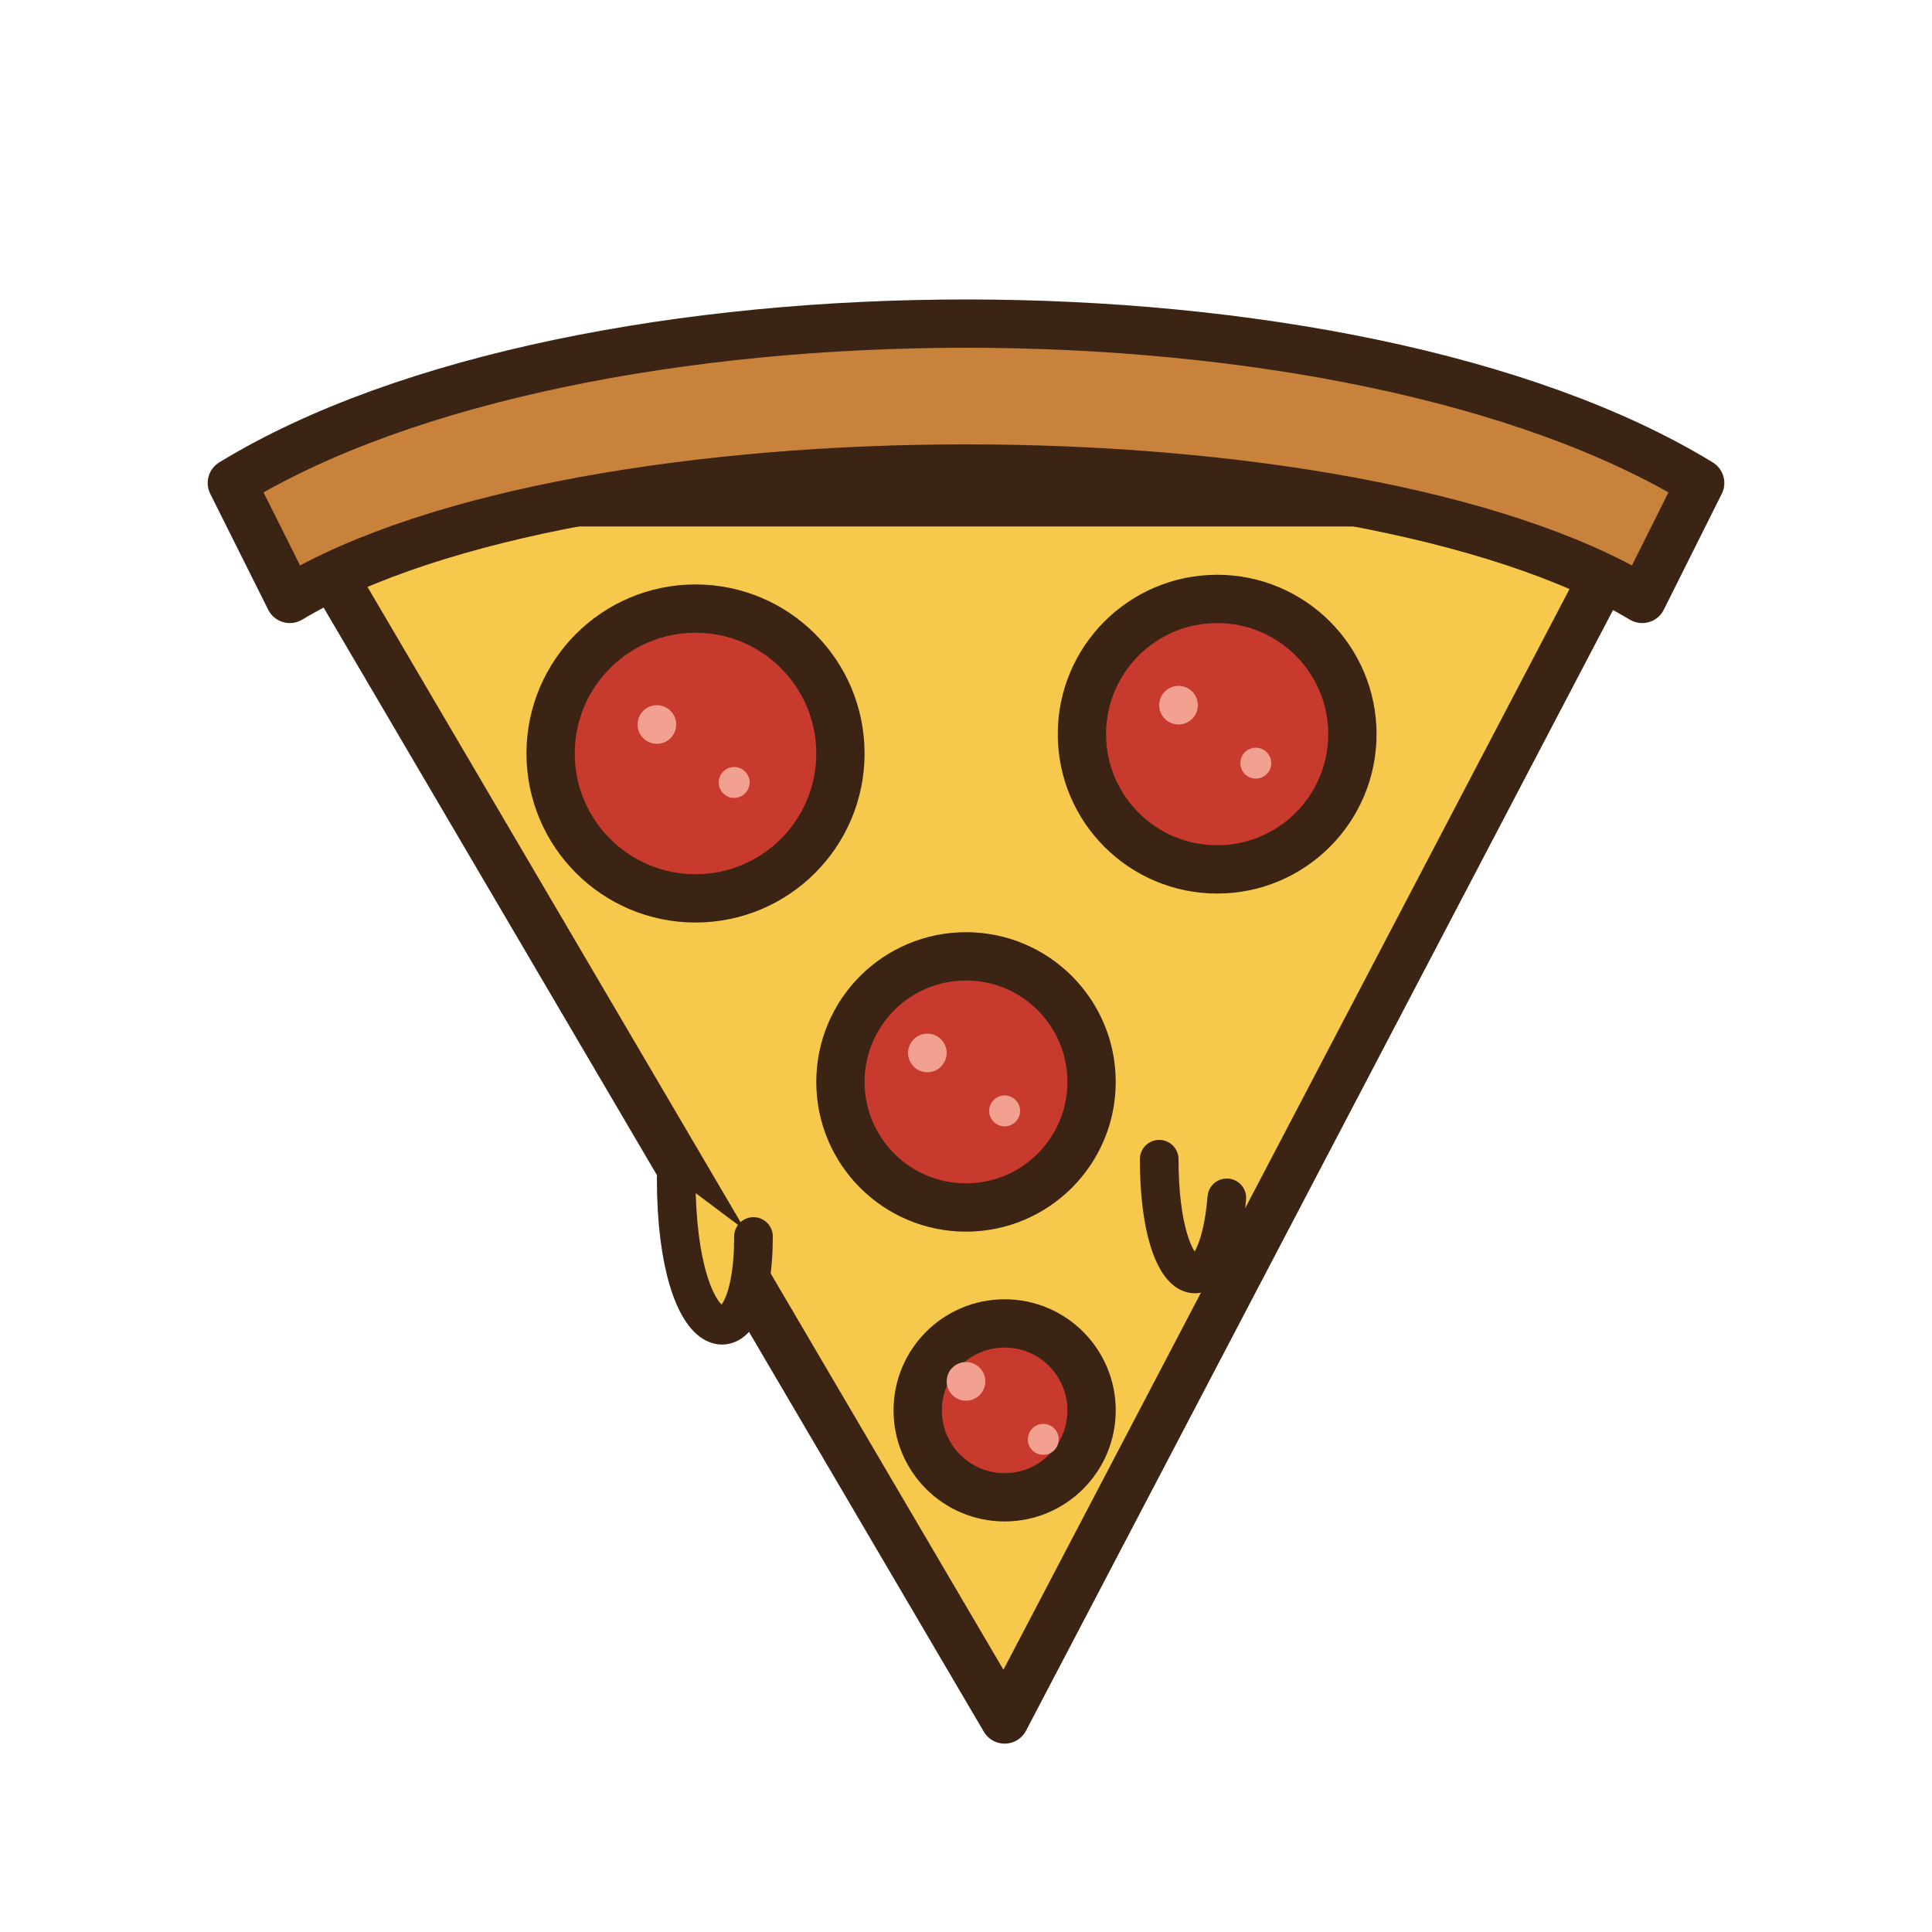
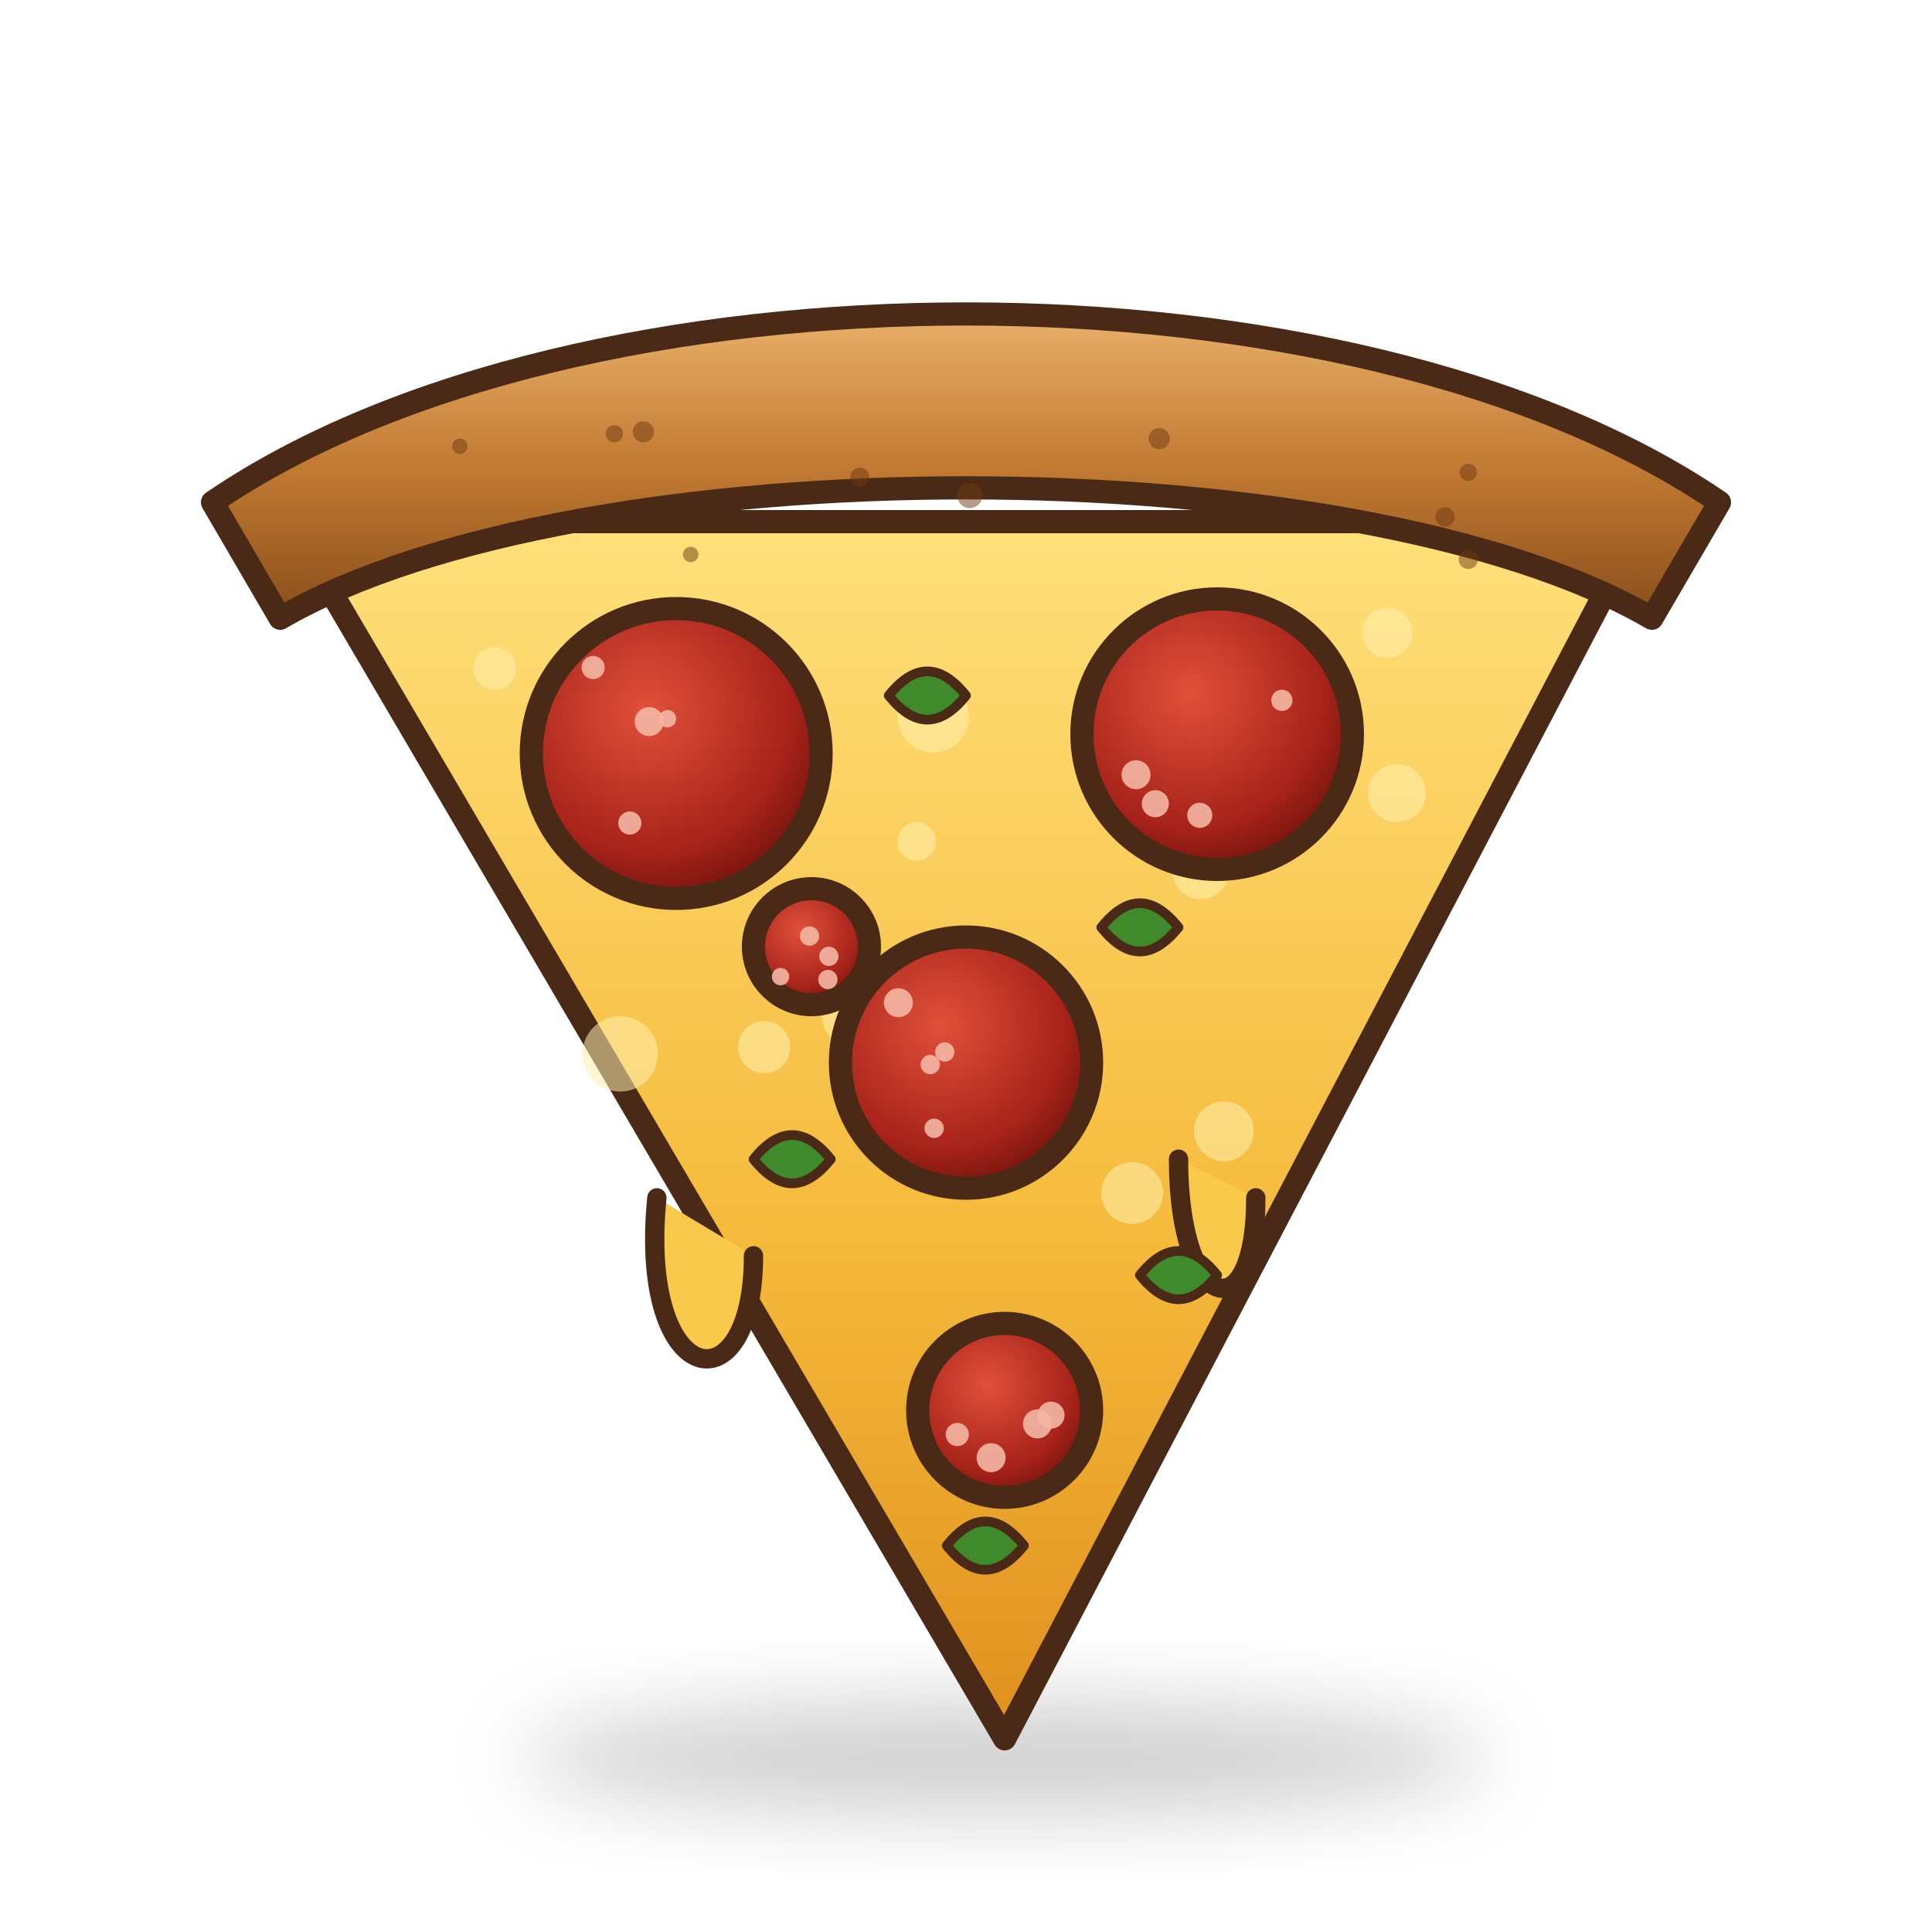
<svg xmlns="http://www.w3.org/2000/svg" width="200" height="200" viewBox="0 0 200 200" role="img" aria-label="Pizza">
-   <g stroke="#3b2414" stroke-width="5" stroke-linejoin="round" stroke-linecap="round">
-     <path d="M30 52 L170 52 L104 178 Z" fill="#f6c94c" />
-     <path d="M24 50 C 60 28, 140 28, 176 50 L170 62 C 140 44, 60 44, 30 62 Z" fill="#c9823c" />
-     <path d="M70 122 C 70 140, 78 142, 78 128 M120 120 C 120 134, 126 136, 127 124" fill="#f6c94c" stroke-width="4" />
-     <circle cx="72" cy="78" r="15" fill="#c8392e" />
-     <circle cx="68" cy="75" r="2" fill="#f2a08f" stroke="none" />
-     <circle cx="76" cy="81" r="1.6" fill="#f2a08f" stroke="none" />
-     <circle cx="126" cy="76" r="14" fill="#c8392e" />
-     <circle cx="122" cy="73" r="2" fill="#f2a08f" stroke="none" />
-     <circle cx="130" cy="79" r="1.6" fill="#f2a08f" stroke="none" />
-     <circle cx="100" cy="112" r="13" fill="#c8392e" />
-     <circle cx="96" cy="109" r="2" fill="#f2a08f" stroke="none" />
-     <circle cx="104" cy="115" r="1.6" fill="#f2a08f" stroke="none" />
-     <circle cx="104" cy="146" r="9" fill="#c8392e" />
-     <circle cx="100" cy="143" r="2" fill="#f2a08f" stroke="none" />
-     <circle cx="108" cy="149" r="1.6" fill="#f2a08f" stroke="none" />
+   <defs>
+     <filter id="weich" x="-50%" y="-50%" width="200%" height="200%">
+       <feGaussianBlur stdDeviation="4" />
+     </filter>
+     <linearGradient id="ka7" x1="0" y1="0" x2="0" y2="1">
+       <stop offset="0" stop-color="#ffe07a" />
+       <stop offset="0.6" stop-color="#f5b93a" />
+       <stop offset="1" stop-color="#e0901e" />
+     </linearGradient>
+     <radialGradient id="sa7" cx="0.4" cy="0.35" r="0.7">
+       <stop offset="0" stop-color="#e0503a" />
+       <stop offset="0.7" stop-color="#a8231a" />
+       <stop offset="1" stop-color="#6e120c" />
+     </radialGradient>
+     <linearGradient id="kr7" x1="0" y1="0" x2="0" y2="1">
+       <stop offset="0" stop-color="#e9b06a" />
+       <stop offset="0.5" stop-color="#c27a32" />
+       <stop offset="1" stop-color="#8a4e1a" />
+     </linearGradient>
+   </defs>
+   <ellipse cx="104" cy="182" rx="50" ry="6" fill="#000" opacity=".18" filter="url(#weich)" />
+   <g stroke="#4a2a16" stroke-width="2.4" stroke-linejoin="round" stroke-linecap="round">
+     <path d="M30 54 L170 54 L104 180 Z" fill="url(#ka7)" />
+     <circle cx="100.3" cy="110.0" r="3.1" fill="#fff1b0" stroke="none" opacity="0.55" />
+     <circle cx="75.2" cy="70.4" r="2.2" fill="#fff1b0" stroke="none" opacity="0.55" />
+     <circle cx="122.9" cy="81.6" r="3.3" fill="#fff1b0" stroke="none" opacity="0.55" />
+     <circle cx="88.3" cy="105.2" r="3.2" fill="#fff1b0" stroke="none" opacity="0.55" />
+     <circle cx="126.7" cy="117.1" r="3.1" fill="#fff1b0" stroke="none" opacity="0.55" />
+     <circle cx="57.7" cy="76.7" r="2.1" fill="#fff1b0" stroke="none" opacity="0.55" />
+     <circle cx="124.3" cy="90.2" r="2.9" fill="#fff1b0" stroke="none" opacity="0.55" />
+     <circle cx="51.2" cy="69.2" r="2.2" fill="#fff1b0" stroke="none" opacity="0.55" />
+     <circle cx="117.2" cy="123.5" r="3.2" fill="#fff1b0" stroke="none" opacity="0.55" />
+     <circle cx="79.1" cy="108.4" r="2.7" fill="#fff1b0" stroke="none" opacity="0.55" />
+     <circle cx="96.6" cy="74.2" r="3.7" fill="#fff1b0" stroke="none" opacity="0.55" />
+     <circle cx="143.6" cy="65.5" r="2.6" fill="#fff1b0" stroke="none" opacity="0.55" />
+     <circle cx="94.9" cy="87.1" r="2.0" fill="#fff1b0" stroke="none" opacity="0.55" />
+     <circle cx="144.6" cy="82.1" r="3.0" fill="#fff1b0" stroke="none" opacity="0.55" />
+     <circle cx="64.2" cy="109.1" r="3.9" fill="#fff1b0" stroke="none" opacity="0.55" />
+     <circle cx="100.9" cy="140.3" r="3.3" fill="#fff1b0" stroke="none" opacity="0.55" />
+     <path d="M68 124 C 66 144, 78 146, 78 130 M122 120 C 122 136, 130 138, 130 124" fill="#f8c94a" stroke-width="2" />
+     <circle cx="70" cy="78" r="15" fill="url(#sa7)" />
+     <circle cx="65.2" cy="85.2" r="1.2" fill="#f4b6a4" stroke="none" opacity="0.9" />
+     <circle cx="61.4" cy="69.1" r="1.2" fill="#f4b6a4" stroke="none" opacity="0.9" />
+     <circle cx="69.1" cy="74.4" r="0.9" fill="#f4b6a4" stroke="none" opacity="0.9" />
+     <circle cx="67.2" cy="74.7" r="1.5" fill="#f4b6a4" stroke="none" opacity="0.9" />
+     <circle cx="126" cy="76" r="14" fill="url(#sa7)" />
+     <circle cx="117.6" cy="80.2" r="1.5" fill="#f4b6a4" stroke="none" opacity="0.9" />
+     <circle cx="119.6" cy="83.2" r="1.4" fill="#f4b6a4" stroke="none" opacity="0.9" />
+     <circle cx="132.7" cy="72.5" r="1.1" fill="#f4b6a4" stroke="none" opacity="0.9" />
+     <circle cx="124.2" cy="84.4" r="1.3" fill="#f4b6a4" stroke="none" opacity="0.9" />
+     <circle cx="100" cy="110" r="13" fill="url(#sa7)" />
+     <circle cx="97.8" cy="108.9" r="1.0" fill="#f4b6a4" stroke="none" opacity="0.9" />
+     <circle cx="93.0" cy="103.8" r="1.5" fill="#f4b6a4" stroke="none" opacity="0.9" />
+     <circle cx="96.7" cy="116.8" r="1.0" fill="#f4b6a4" stroke="none" opacity="0.9" />
+     <circle cx="96.3" cy="110.2" r="1.0" fill="#f4b6a4" stroke="none" opacity="0.9" />
+     <circle cx="104" cy="146" r="9" fill="url(#sa7)" />
+     <circle cx="102.6" cy="150.9" r="1.5" fill="#f4b6a4" stroke="none" opacity="0.9" />
+     <circle cx="107.4" cy="147.4" r="1.5" fill="#f4b6a4" stroke="none" opacity="0.9" />
+     <circle cx="108.8" cy="146.5" r="1.4" fill="#f4b6a4" stroke="none" opacity="0.9" />
+     <circle cx="99.1" cy="148.5" r="1.2" fill="#f4b6a4" stroke="none" opacity="0.9" />
+     <circle cx="84" cy="98" r="6" fill="url(#sa7)" />
+     <circle cx="85.8" cy="99.0" r="1.0" fill="#f4b6a4" stroke="none" opacity="0.9" />
+     <circle cx="80.8" cy="101.1" r="0.9" fill="#f4b6a4" stroke="none" opacity="0.9" />
+     <circle cx="83.8" cy="96.9" r="1.0" fill="#f4b6a4" stroke="none" opacity="0.9" />
+     <circle cx="85.7" cy="101.4" r="1.0" fill="#f4b6a4" stroke="none" opacity="0.9" />
+     <path d="M92 72 q4 -5 8 0 q-4 5 -8 0 Z" fill="#3f8a2a" stroke-width="1" />
+     <path d="M114 96 q4 -5 8 0 q-4 5 -8 0 Z" fill="#3f8a2a" stroke-width="1" />
+     <path d="M78 120 q4 -5 8 0 q-4 5 -8 0 Z" fill="#3f8a2a" stroke-width="1" />
+     <path d="M118 132 q4 -5 8 0 q-4 5 -8 0 Z" fill="#3f8a2a" stroke-width="1" />
+     <path d="M98 160 q4 -5 8 0 q-4 5 -8 0 Z" fill="#3f8a2a" stroke-width="1" />
+     <path d="M22 52 C 60 26, 140 26, 178 52 L171 64 C 140 46, 60 46, 29 64 Z" fill="url(#kr7)" />
+     <circle cx="120.0" cy="45.4" r="1.1" fill="#6e3a12" stroke="none" opacity="0.5" />
+     <circle cx="152.0" cy="48.9" r="0.9" fill="#6e3a12" stroke="none" opacity="0.5" />
+     <circle cx="152.0" cy="57.9" r="1.0" fill="#6e3a12" stroke="none" opacity="0.5" />
+     <circle cx="47.6" cy="46.2" r="0.8" fill="#6e3a12" stroke="none" opacity="0.5" />
+     <circle cx="66.6" cy="44.7" r="1.1" fill="#6e3a12" stroke="none" opacity="0.5" />
+     <circle cx="149.6" cy="53.5" r="1.0" fill="#6e3a12" stroke="none" opacity="0.5" />
+     <circle cx="89.0" cy="49.4" r="1.0" fill="#6e3a12" stroke="none" opacity="0.5" />
+     <circle cx="71.5" cy="57.4" r="0.8" fill="#6e3a12" stroke="none" opacity="0.5" />
+     <circle cx="100.4" cy="51.3" r="1.3" fill="#6e3a12" stroke="none" opacity="0.5" />
+     <circle cx="63.6" cy="44.9" r="0.9" fill="#6e3a12" stroke="none" opacity="0.5" />
  </g>
</svg>
